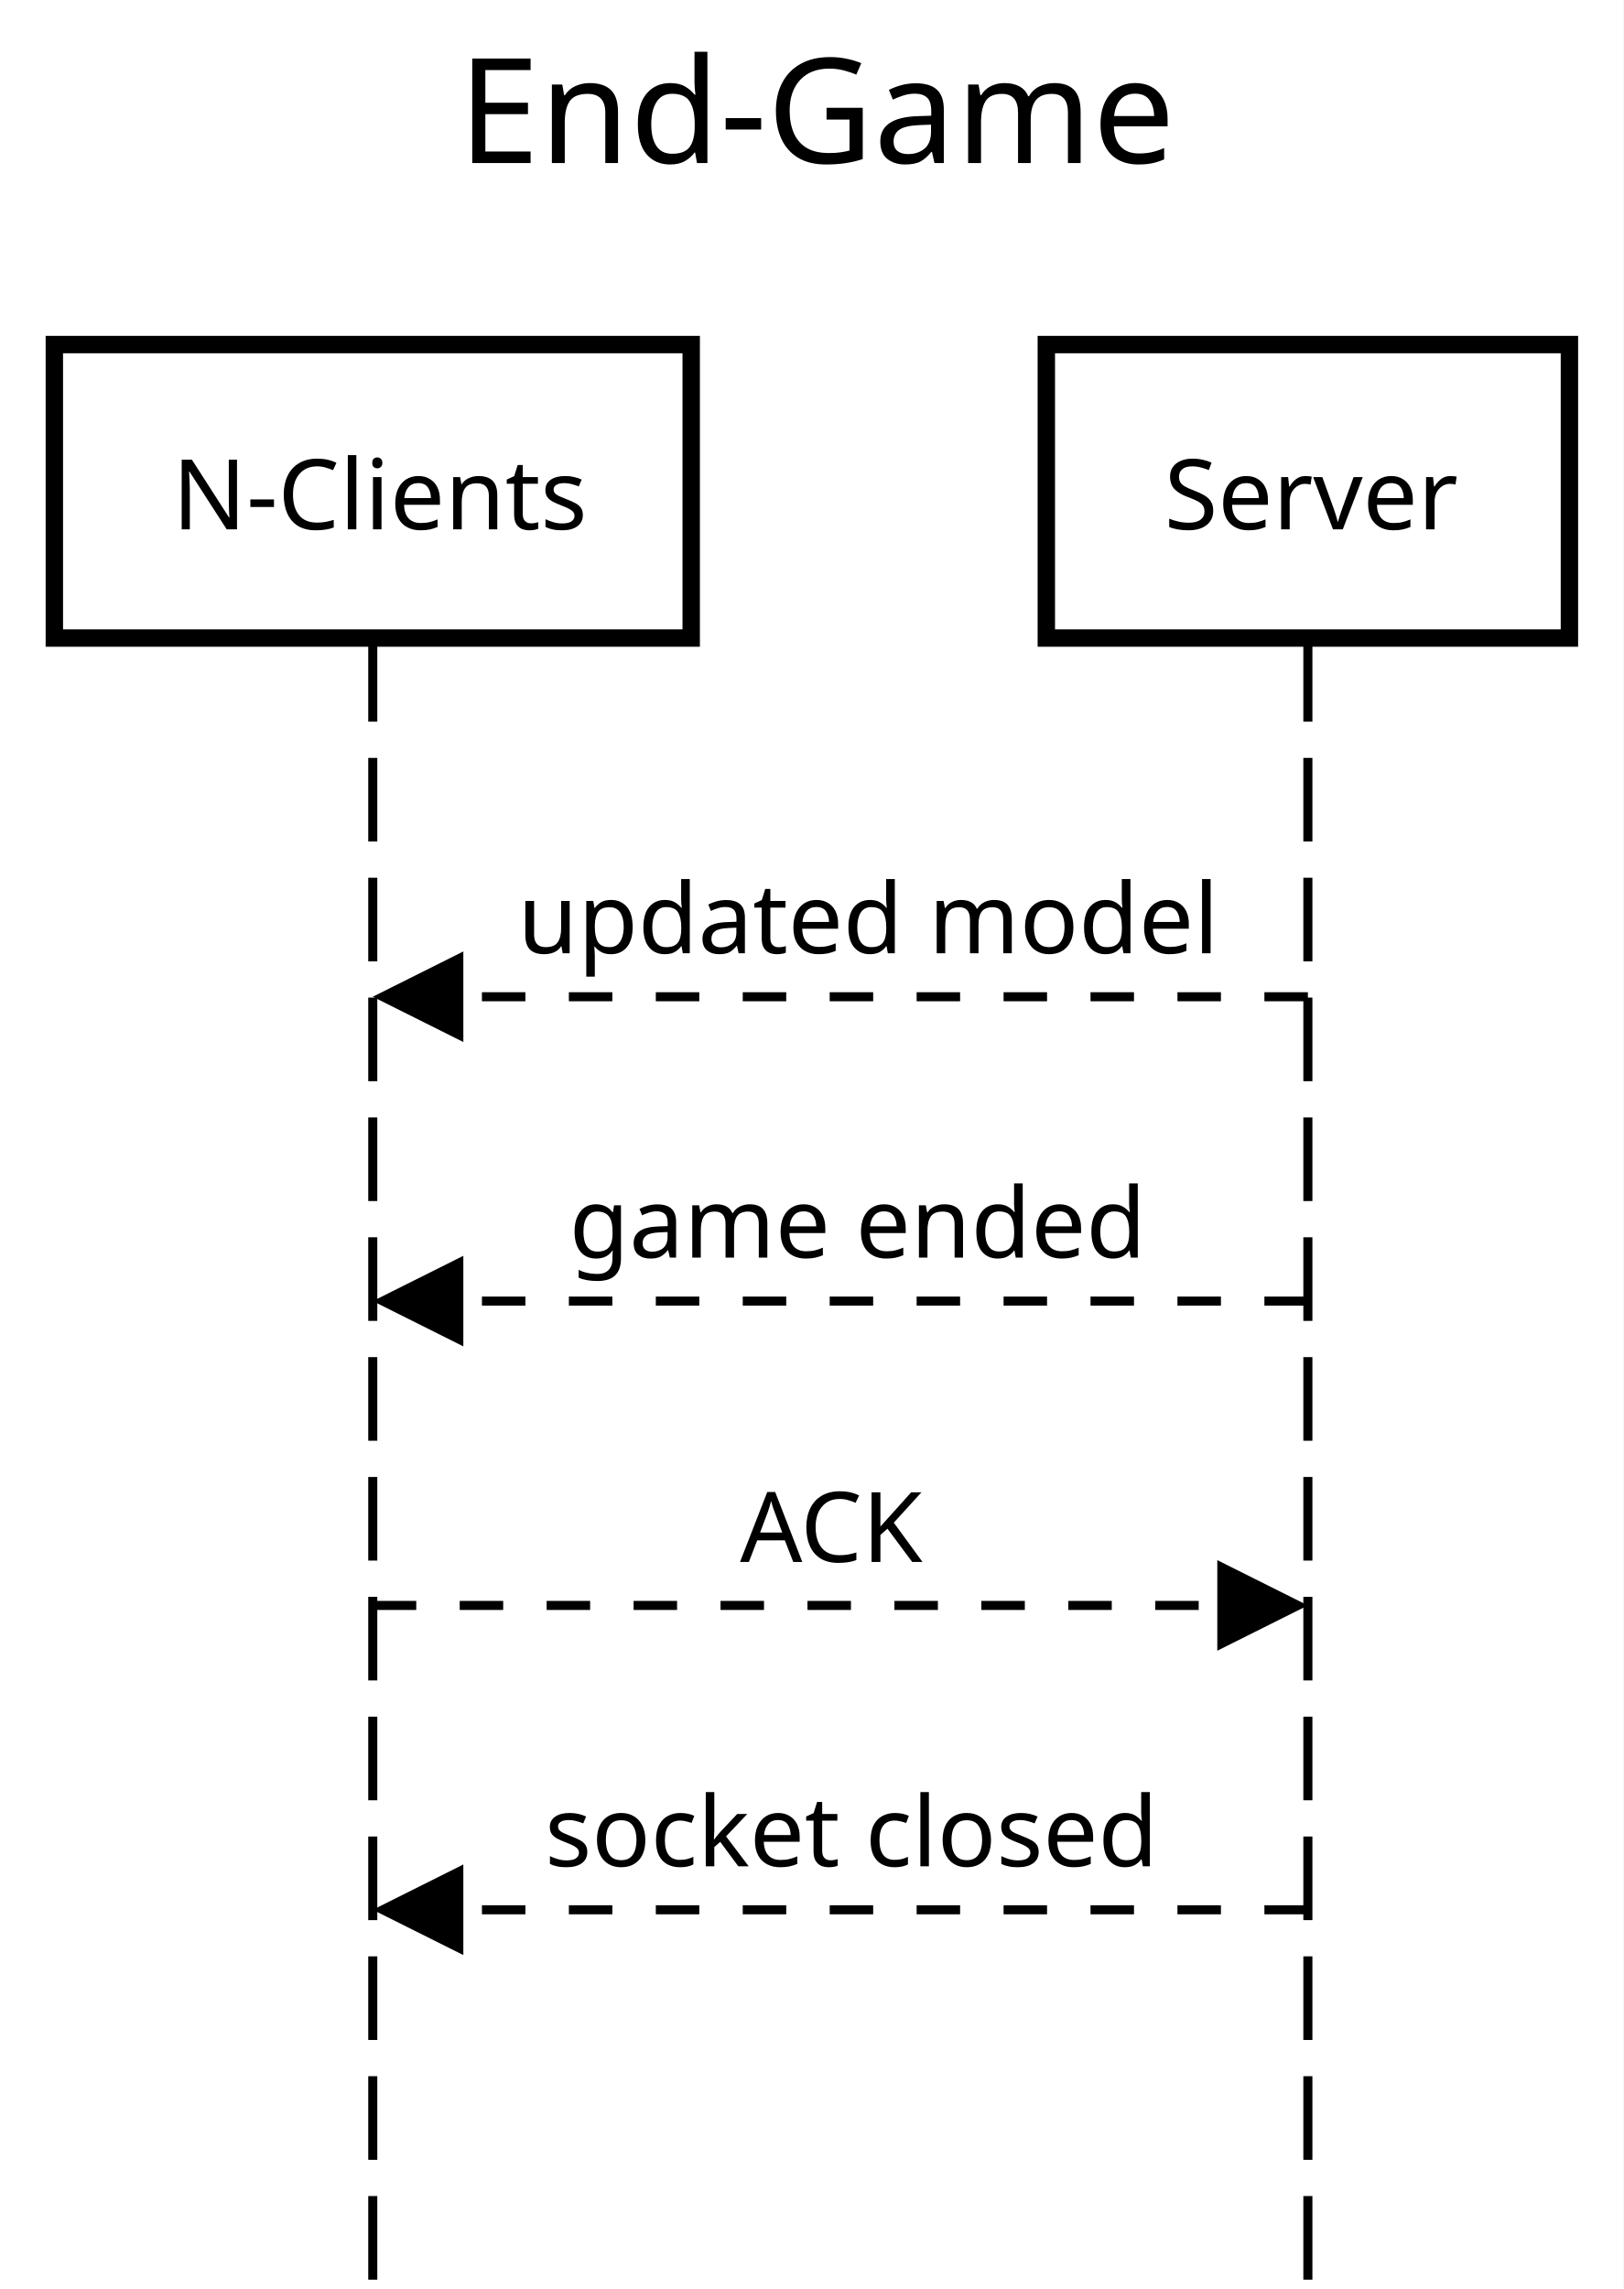
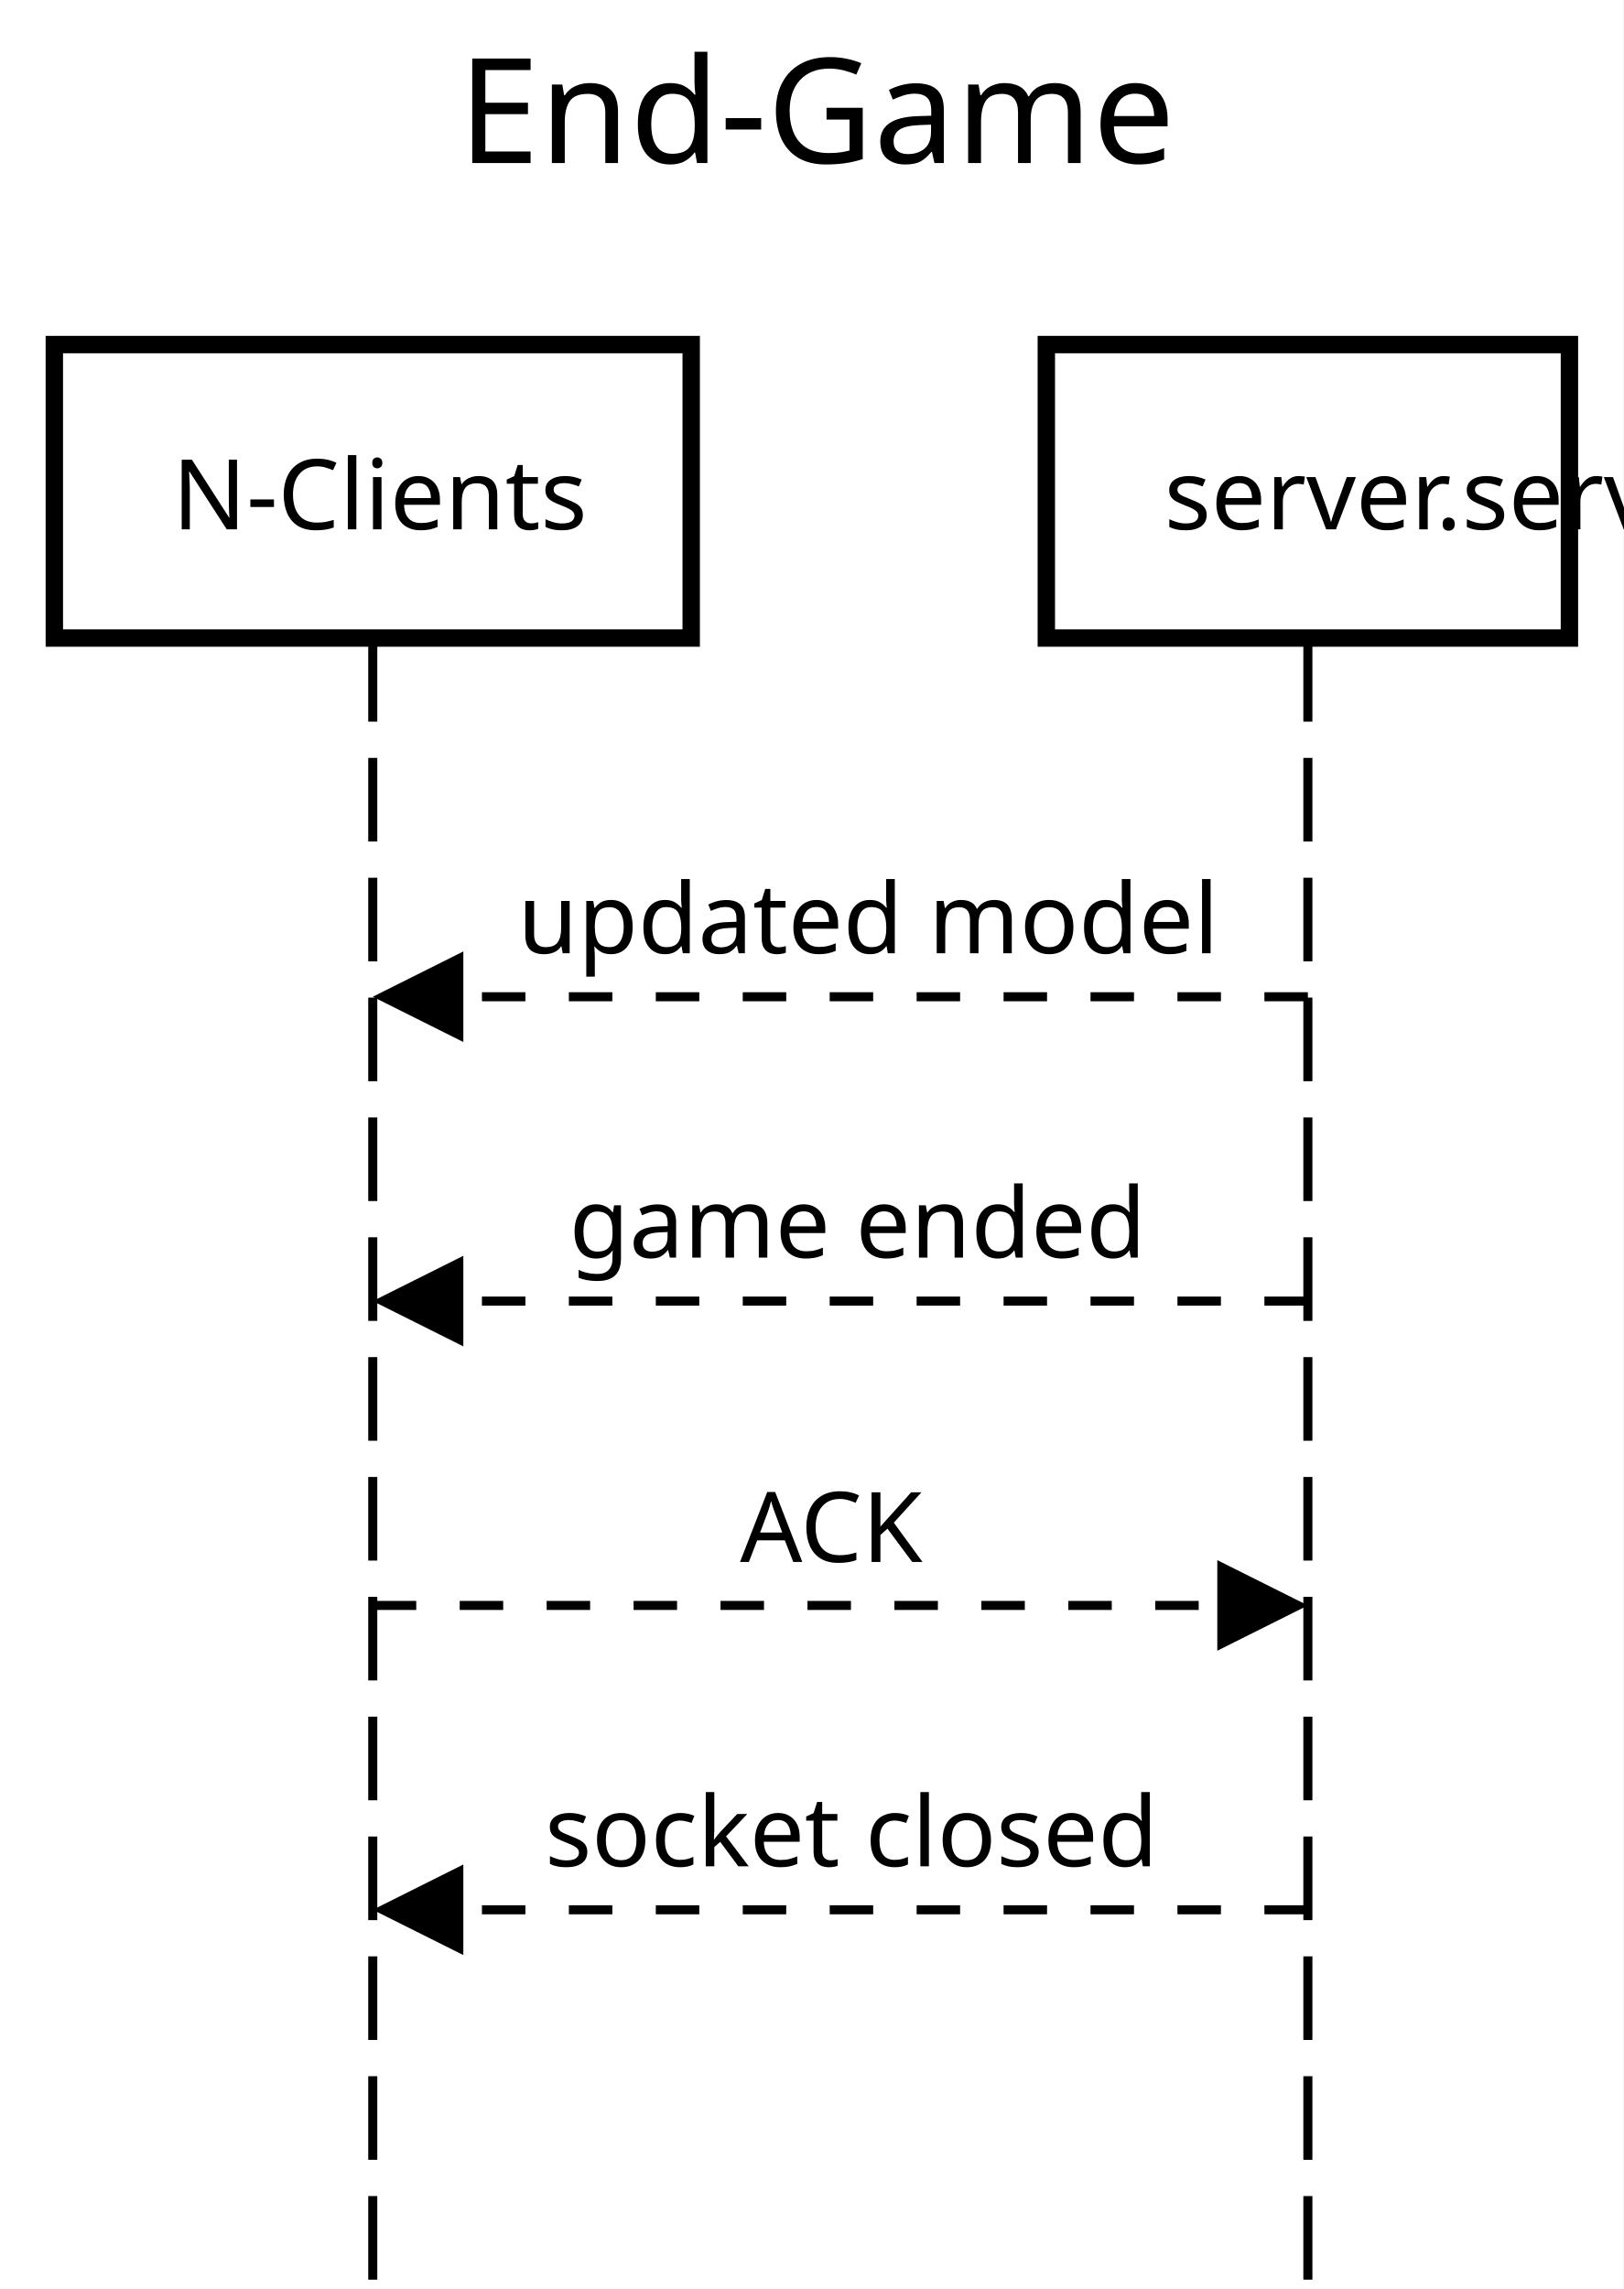
<svg xmlns="http://www.w3.org/2000/svg" version="1.1" width="244" height="344">
  <defs />
  <g>
    <g />
    <g />
    <g />
    <g />
    <g>
      <rect fill="white" stroke="none" x="0" y="0" width="244" height="344" />
    </g>
    <g>
      <text fill="black" stroke="none" font-family="sans-serif" font-size="16.5pt" font-style="normal" font-weight="normal" text-decoration="normal" x="68.843" y="24.503" text-anchor="start" dominant-baseline="alphabetic" xml:space="preserve">End-Game</text>
    </g>
    <g />
    <g>
      <path fill="none" stroke="black" paint-order="fill stroke markers" d=" M 56.031 95.888 L 56.031 344.183" stroke-miterlimit="10" stroke-width="1.361" stroke-dasharray="12.566,5.445" />
      <path fill="none" stroke="black" paint-order="fill stroke markers" d=" M 196.585 95.888 L 196.585 344.183" stroke-miterlimit="10" stroke-width="1.361" stroke-dasharray="12.566,5.445" />
    </g>
    <g>
      <path fill="none" stroke="none" />
      <g>
        <path fill="white" stroke="black" paint-order="fill stroke markers" d=" M 8.168 51.783 L 103.894 51.783 L 103.894 95.888 L 8.168 95.888 L 8.168 51.783 Z" stroke-miterlimit="10" stroke-width="2.614" stroke-dasharray="" />
      </g>
      <g>
        <g />
        <text fill="black" stroke="none" font-family="sans-serif" font-size="11pt" font-style="normal" font-weight="normal" text-decoration="normal" x="25.891" y="79.552" text-anchor="start" dominant-baseline="alphabetic" xml:space="preserve">N-Clients</text>
      </g>
      <path fill="none" stroke="none" />
      <g>
        <path fill="white" stroke="black" paint-order="fill stroke markers" d=" M 157.272 51.783 L 235.898 51.783 L 235.898 95.888 L 157.272 95.888 L 157.272 51.783 Z" stroke-miterlimit="10" stroke-width="2.614" stroke-dasharray="" />
      </g>
      <g>
        <g />
-         <text fill="black" stroke="none" font-family="sans-serif" font-size="11pt" font-style="normal" font-weight="normal" text-decoration="normal" x="174.996" y="79.552" text-anchor="start" dominant-baseline="alphabetic" xml:space="preserve">Server</text>
+         <text fill="black" stroke="none" font-family="sans-serif" font-size="11pt" font-style="normal" font-weight="normal" text-decoration="normal" x="174.996" y="79.552" text-anchor="start" dominant-baseline="alphabetic" xml:space="preserve">server.server</text>
      </g>
    </g>
    <g>
      <g>
        <g>
          <rect fill="white" stroke="none" x="75.361" y="128.558" width="101.894" height="21.236" />
        </g>
        <text fill="black" stroke="none" font-family="sans-serif" font-size="11pt" font-style="normal" font-weight="normal" text-decoration="normal" x="77.811" y="143.26" text-anchor="start" dominant-baseline="alphabetic" xml:space="preserve">updated model</text>
      </g>
      <g>
        <path fill="none" stroke="black" paint-order="fill stroke markers" d=" M 196.585 149.794 L 69.48 149.794" stroke-miterlimit="10" stroke-width="1.361" stroke-dasharray="6.534" />
        <g transform="translate(56.03087,149.7938) translate(-56.03087,-149.7938)">
          <path fill="black" stroke="none" paint-order="stroke fill markers" d=" M 69.644 142.987 L 56.031 149.794 L 69.644 156.6 Z" />
        </g>
      </g>
      <g>
        <g>
          <rect fill="white" stroke="none" x="83.102" y="174.297" width="86.411" height="21.236" />
        </g>
        <text fill="black" stroke="none" font-family="sans-serif" font-size="11pt" font-style="normal" font-weight="normal" text-decoration="normal" x="85.553" y="188.998" text-anchor="start" dominant-baseline="alphabetic" xml:space="preserve">game ended</text>
      </g>
      <g>
        <path fill="none" stroke="black" paint-order="fill stroke markers" d=" M 196.585 195.532 L 69.48 195.532" stroke-miterlimit="10" stroke-width="1.361" stroke-dasharray="6.534" />
        <g transform="translate(56.03087,195.5324) translate(-56.03087,-195.5324)">
          <path fill="black" stroke="none" paint-order="stroke fill markers" d=" M 69.644 188.726 L 56.031 195.532 L 69.644 202.339 Z" />
        </g>
      </g>
      <g>
        <g>
          <rect fill="white" stroke="none" x="108.786" y="220.035" width="35.044" height="21.236" />
        </g>
        <text fill="black" stroke="none" font-family="sans-serif" font-size="11pt" font-style="normal" font-weight="normal" text-decoration="normal" x="111.236" y="234.737" text-anchor="start" dominant-baseline="alphabetic" xml:space="preserve">ACK</text>
      </g>
      <g>
        <path fill="none" stroke="black" paint-order="fill stroke markers" d=" M 56.031 241.271 L 183.136 241.271" stroke-miterlimit="10" stroke-width="1.361" stroke-dasharray="6.534" />
        <g transform="translate(196.5849,241.271) translate(-196.5849,-241.271)">
          <path fill="black" stroke="none" paint-order="stroke fill markers" d=" M 182.972 234.465 L 196.585 241.271 L 182.972 248.077 Z" />
        </g>
      </g>
      <g>
        <g>
          <rect fill="white" stroke="none" x="79.448" y="265.774" width="93.719" height="21.236" />
        </g>
        <text fill="black" stroke="none" font-family="sans-serif" font-size="11pt" font-style="normal" font-weight="normal" text-decoration="normal" x="81.898" y="280.475" text-anchor="start" dominant-baseline="alphabetic" xml:space="preserve">socket closed</text>
      </g>
      <g>
        <path fill="none" stroke="black" paint-order="fill stroke markers" d=" M 196.585 287.01 L 69.48 287.01" stroke-miterlimit="10" stroke-width="1.361" stroke-dasharray="6.534" />
        <g transform="translate(56.03087,287.0095) translate(-56.03087,-287.0095)">
          <path fill="black" stroke="none" paint-order="stroke fill markers" d=" M 69.644 280.203 L 56.031 287.01 L 69.644 293.816 Z" />
        </g>
      </g>
    </g>
    <g />
    <g />
  </g>
</svg>
